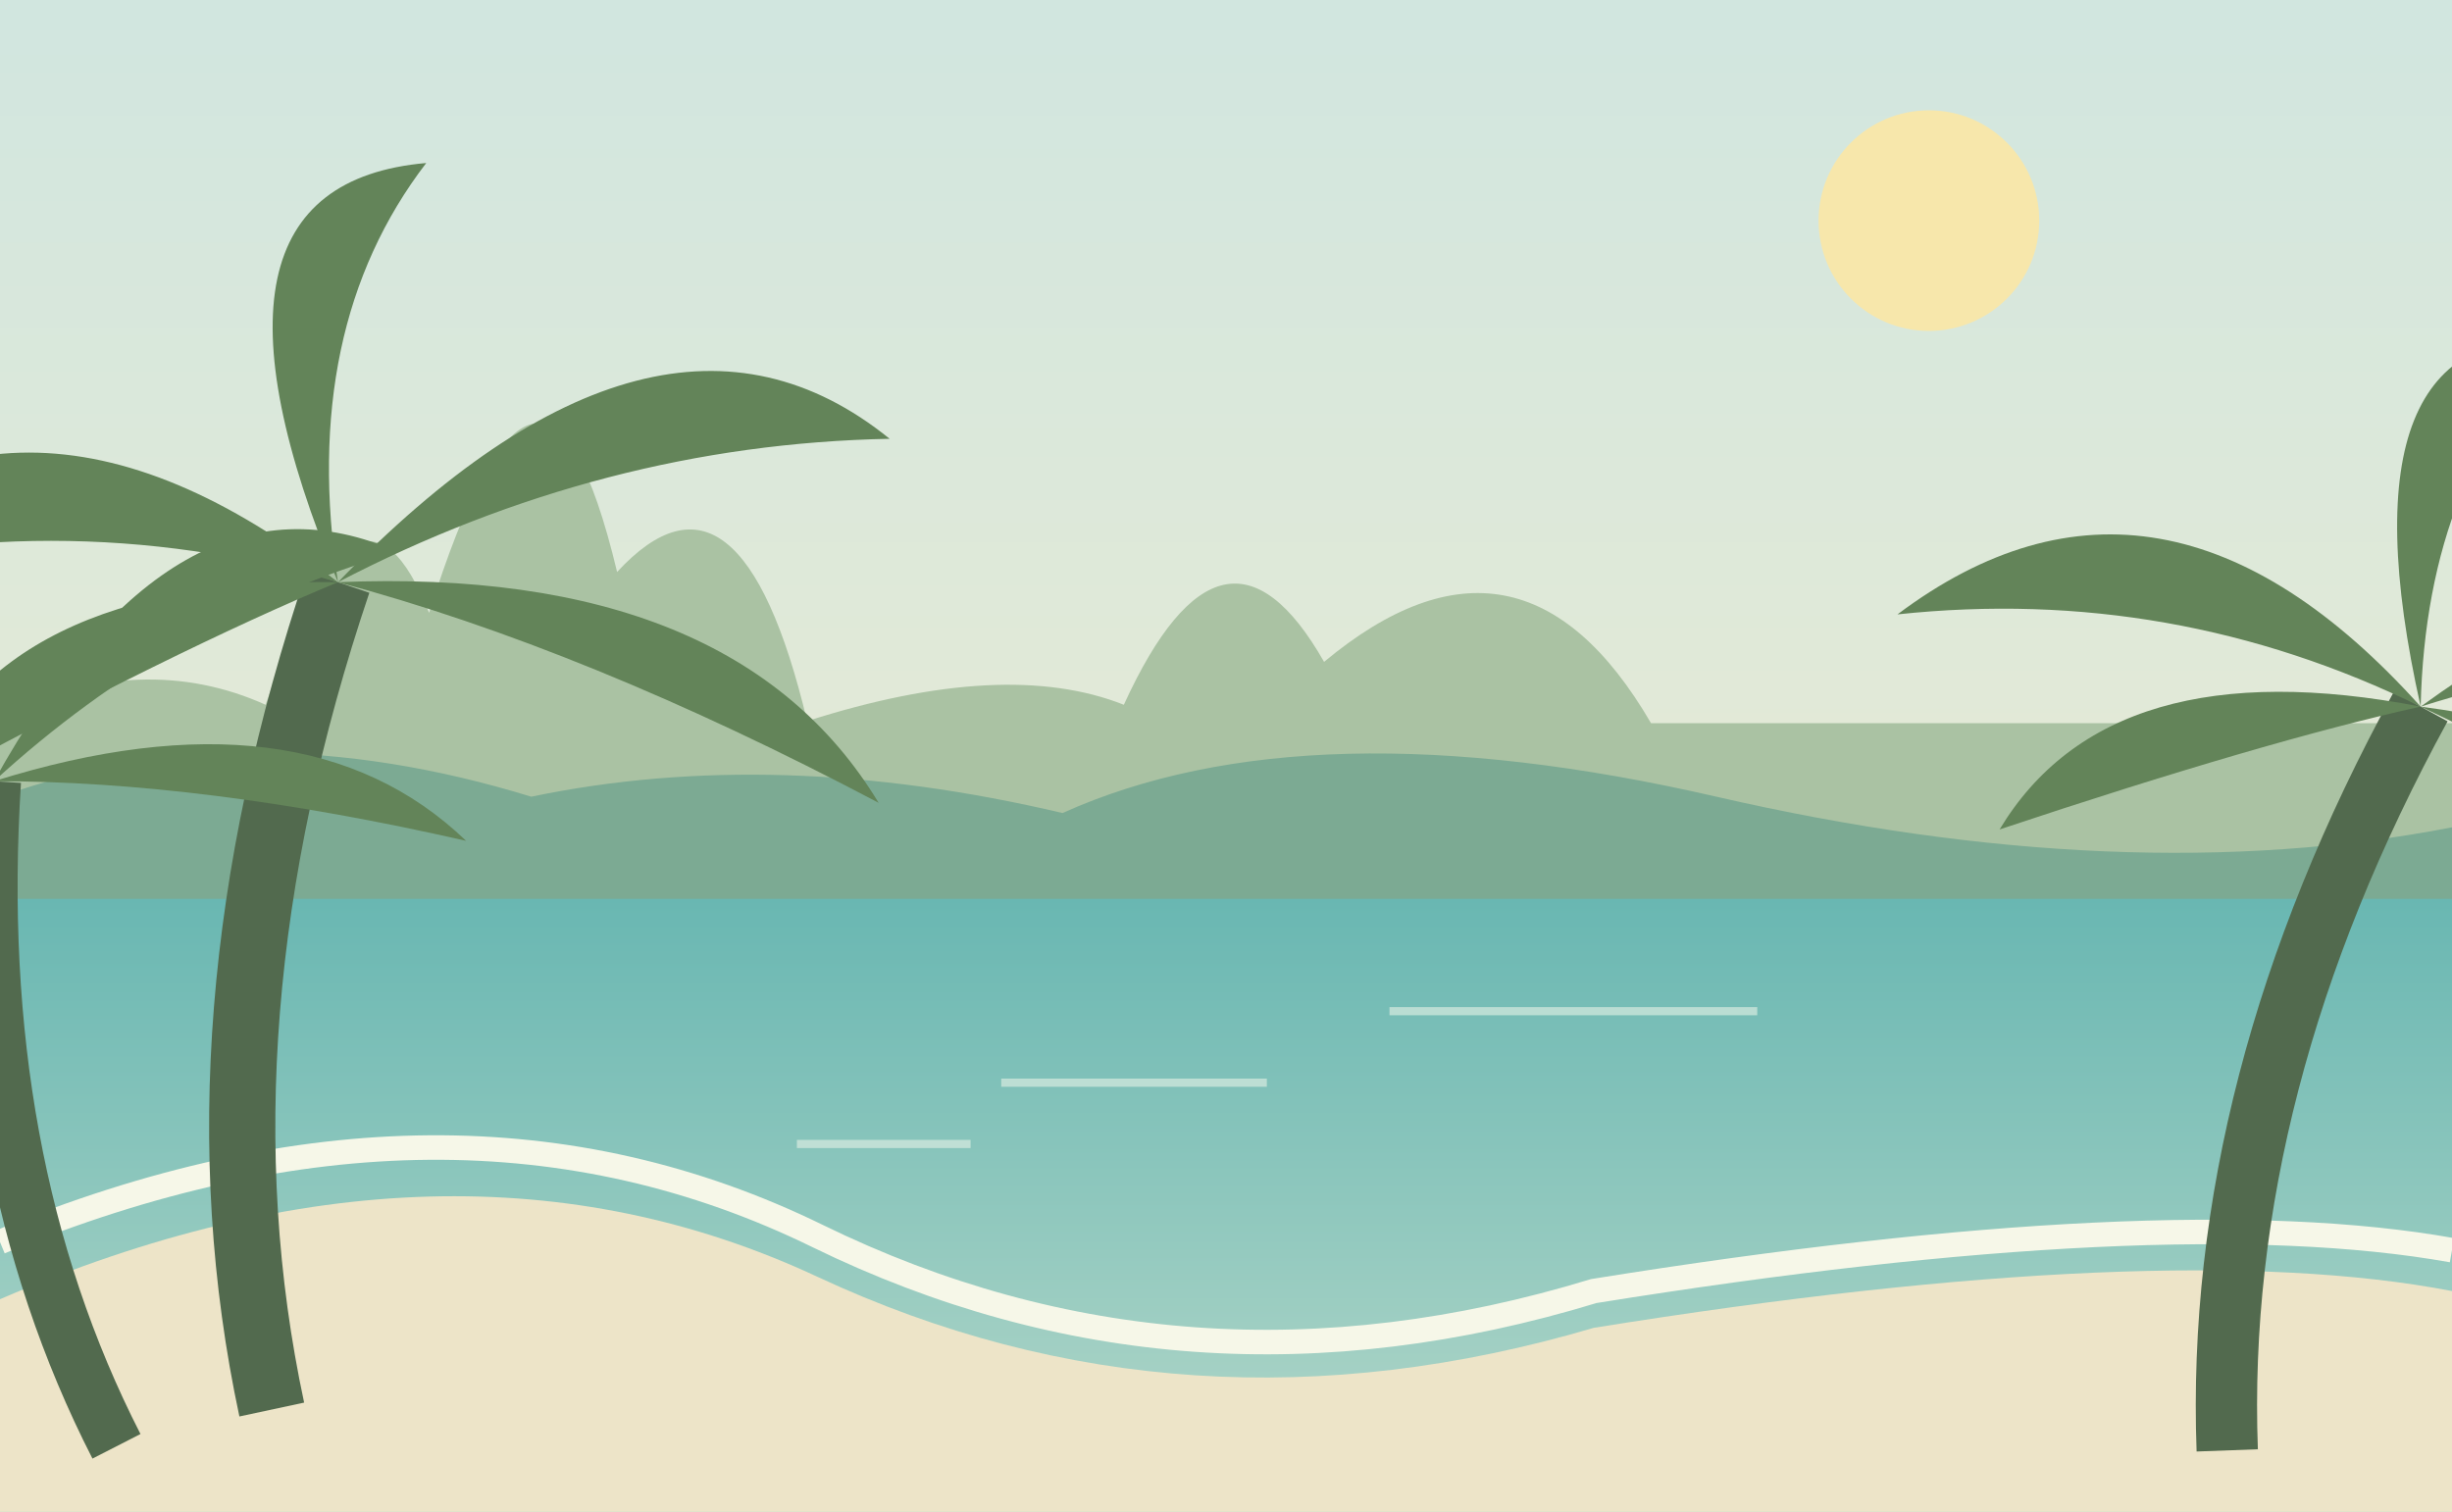
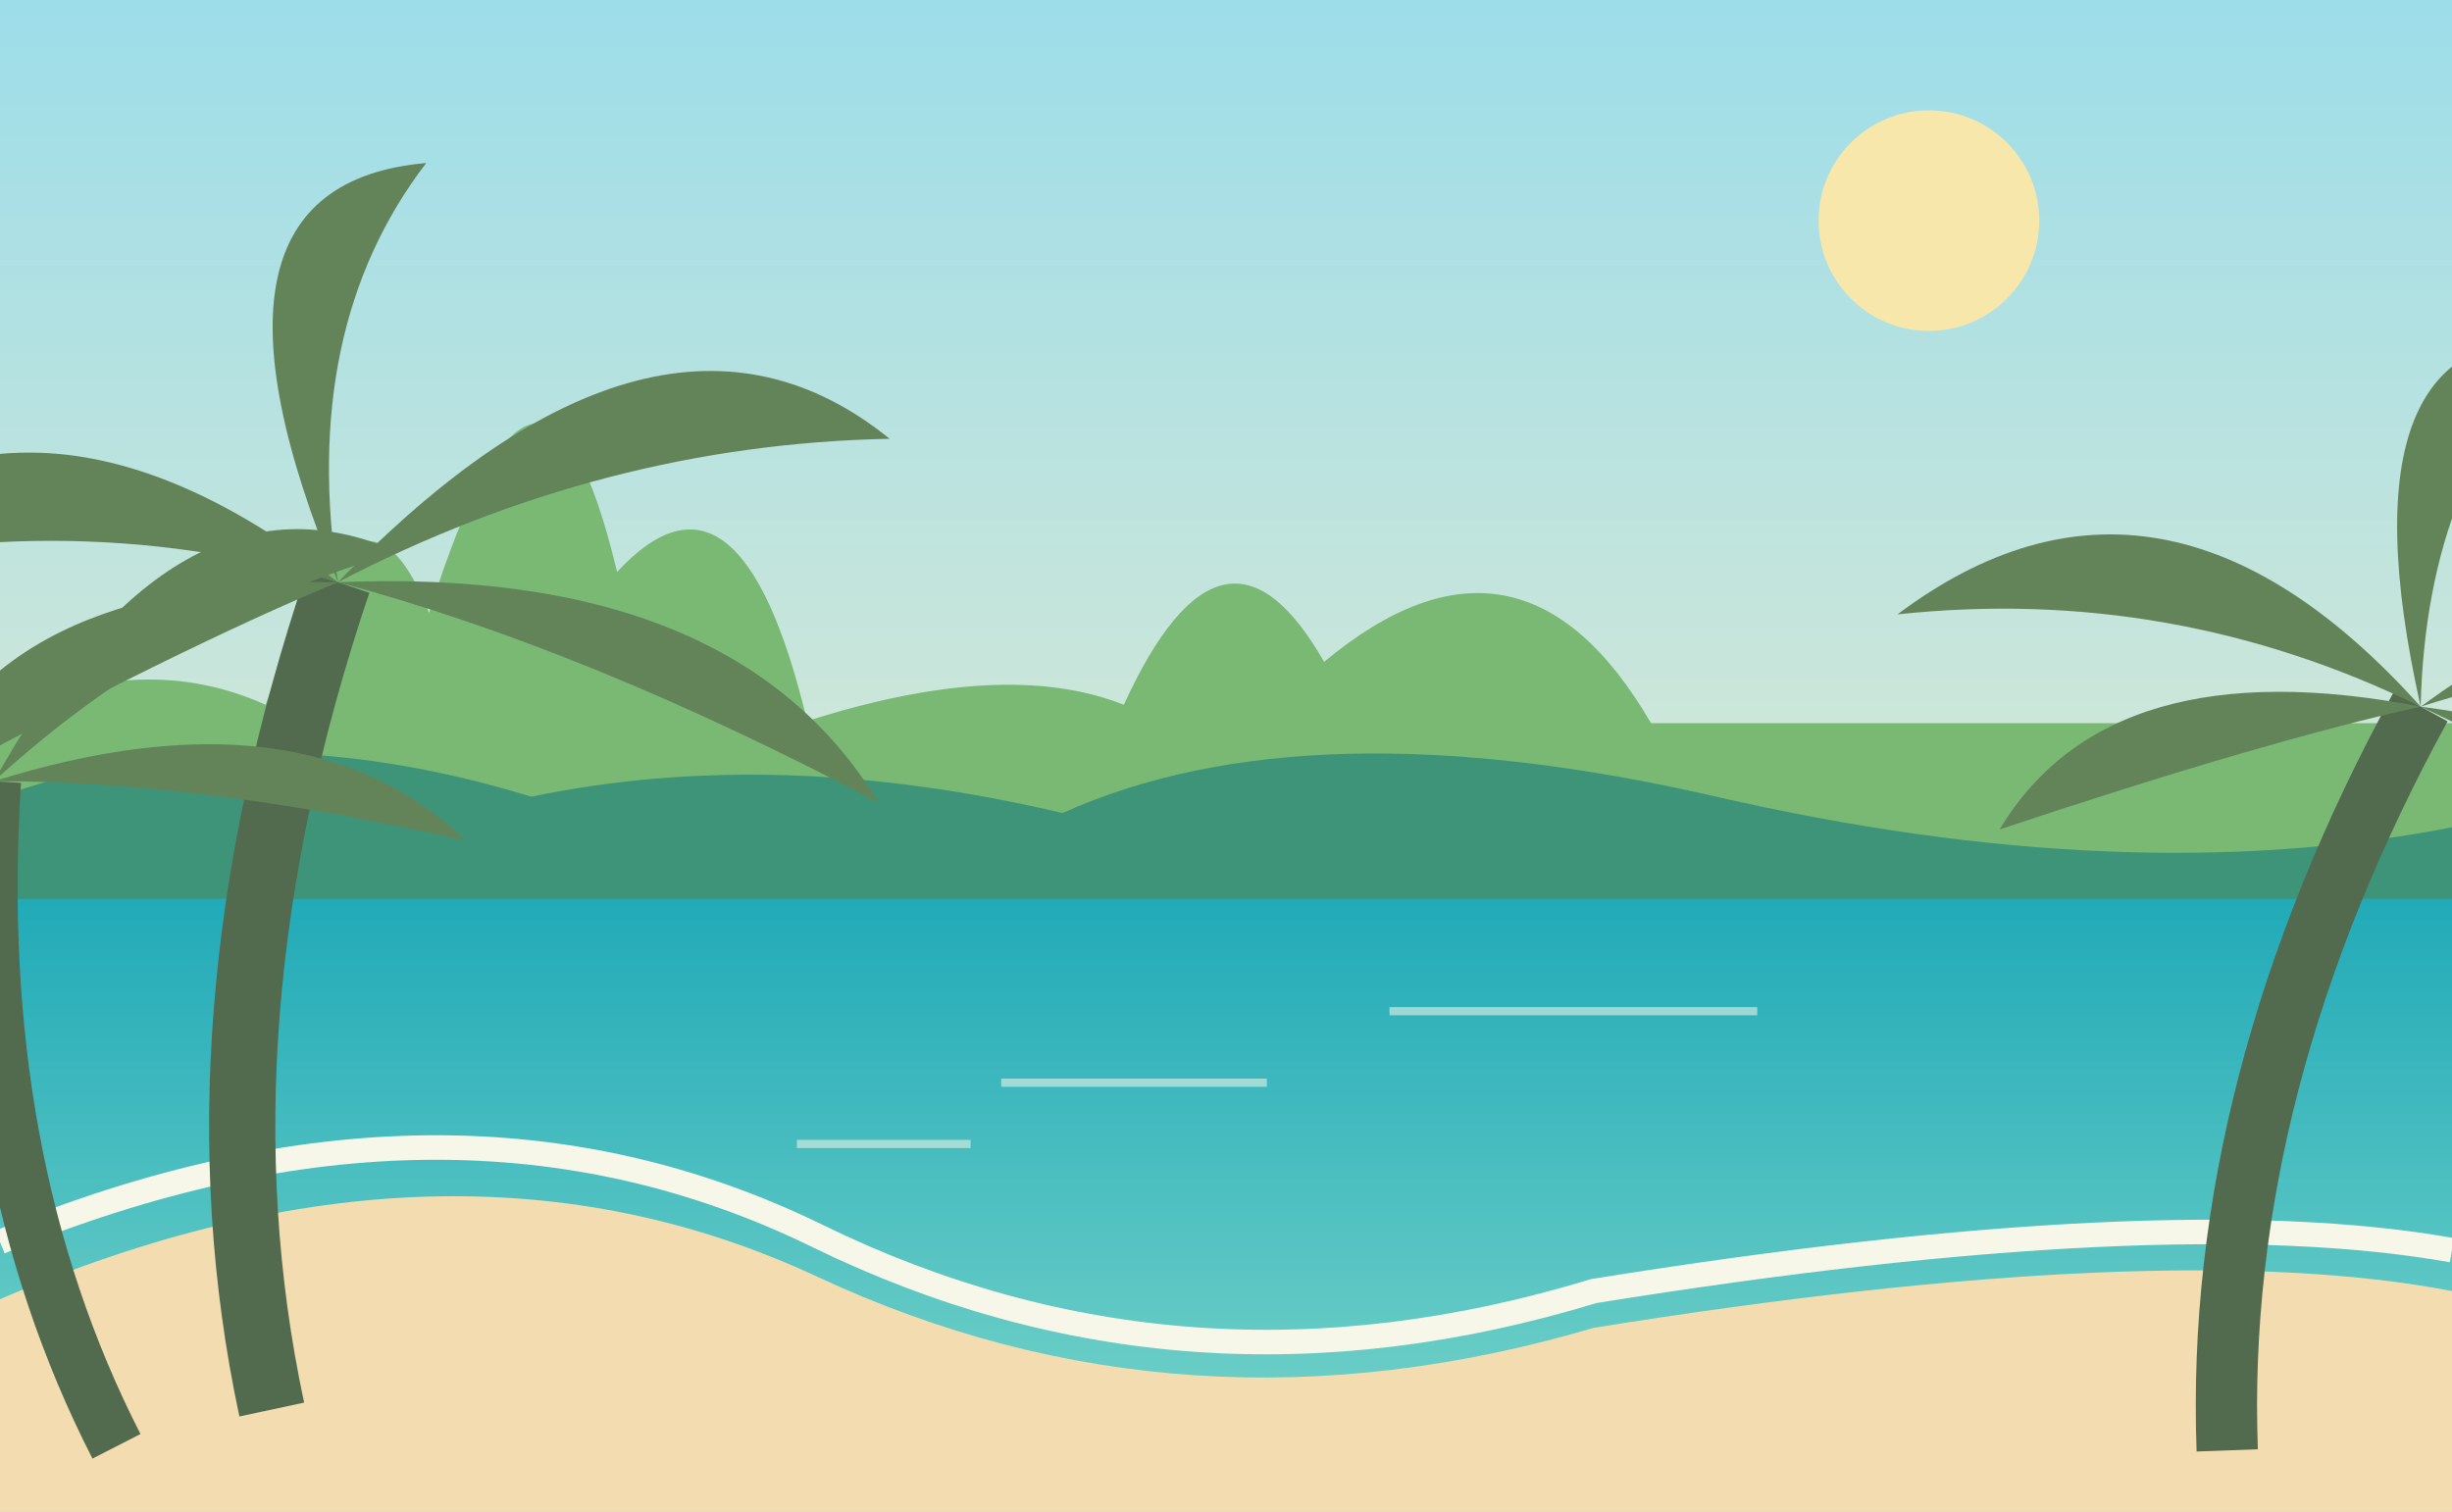
<svg xmlns="http://www.w3.org/2000/svg" width="1200" height="740" viewBox="0 0 1200 740">
  <defs>
    <linearGradient id="sky" x2="0" y2="1">
-       <stop stop-color="#d1e6df" />
-       <stop offset="1" stop-color="#f4edcf" />
+       <stop stop-color="#9ddde9" />
+       <stop offset="1" stop-color="#fff0c9" />
    </linearGradient>
    <linearGradient id="sea" x2="0" y2="1">
-       <stop stop-color="#69b7b2" />
-       <stop offset="1" stop-color="#b5d8c9" />
+       <stop stop-color="#21aab8" />
+       <stop offset="1" stop-color="#7ed7ca" />
    </linearGradient>
    <g id="palm">
      <path d="M0 0 Q-15-70 12-150" fill="none" stroke="#526a4e" stroke-width="12" />
      <path d="M12-150 Q-48-197-92-150 Q-40-165 12-150M12-150 Q-18-222 28-226 Q5-196 12-150M12-150 Q70-210 112-176 Q60-175 12-150M12-150 Q84-153 110-110 Q57-138 12-150M12-150 Q-50-151-65-112 Q-17-138 12-150" fill="#638459" />
    </g>
  </defs>
  <path fill="url(#sky)" d="M0 0h1200v740H0z" />
  <circle cx="944" cy="108" r="54" fill="#f7e7ab" />
-   <path d="M0 350Q70 318 130 345Q175 212 210 300Q265 125 302 280Q362 215 395 353Q492 322 550 345Q599 238 648 324Q744 244 808 354H1200v120H0" fill="#aac2a3" />
-   <path d="M0 390Q120 347 260 390Q380 365 520 398Q640 344 840 390T1200 405V500H0" fill="#7caa93" />
+   <path d="M0 350Q70 318 130 345Q175 212 210 300Q265 125 302 280Q362 215 395 353Q492 322 550 345Q599 238 648 324Q744 244 808 354H1200v120H0" fill="#79b974" />
+   <path d="M0 390Q120 347 260 390Q380 365 520 398Q640 344 840 390T1200 405V500H0" fill="#3e9478" />
  <path fill="url(#sea)" d="M0 440h1200v300H0z" />
-   <path d="M0 636Q220 541 400 625T780 650Q1060 605 1200 632V740H0" fill="#ede4c8" />
+   <path d="M0 636Q220 541 400 625T780 650Q1060 605 1200 632V740H0" fill="#f3ddb0" />
  <path d="M0 608Q220 517 400 605T780 632Q1060 587 1200 612" fill="none" stroke="#f6f7e8" stroke-width="12" />
  <use href="#palm" transform="translate(133 690) scale(2.7)" />
  <use href="#palm" transform="translate(57 708) scale(2.2) rotate(-15)" />
  <use href="#palm" transform="translate(1090 710) scale(2.5) rotate(10)" />
  <path d="M490 530h130m60-35h180m-470 65h85" stroke="#e6f1e6" stroke-width="4" fill="none" opacity=".6" />
</svg>
